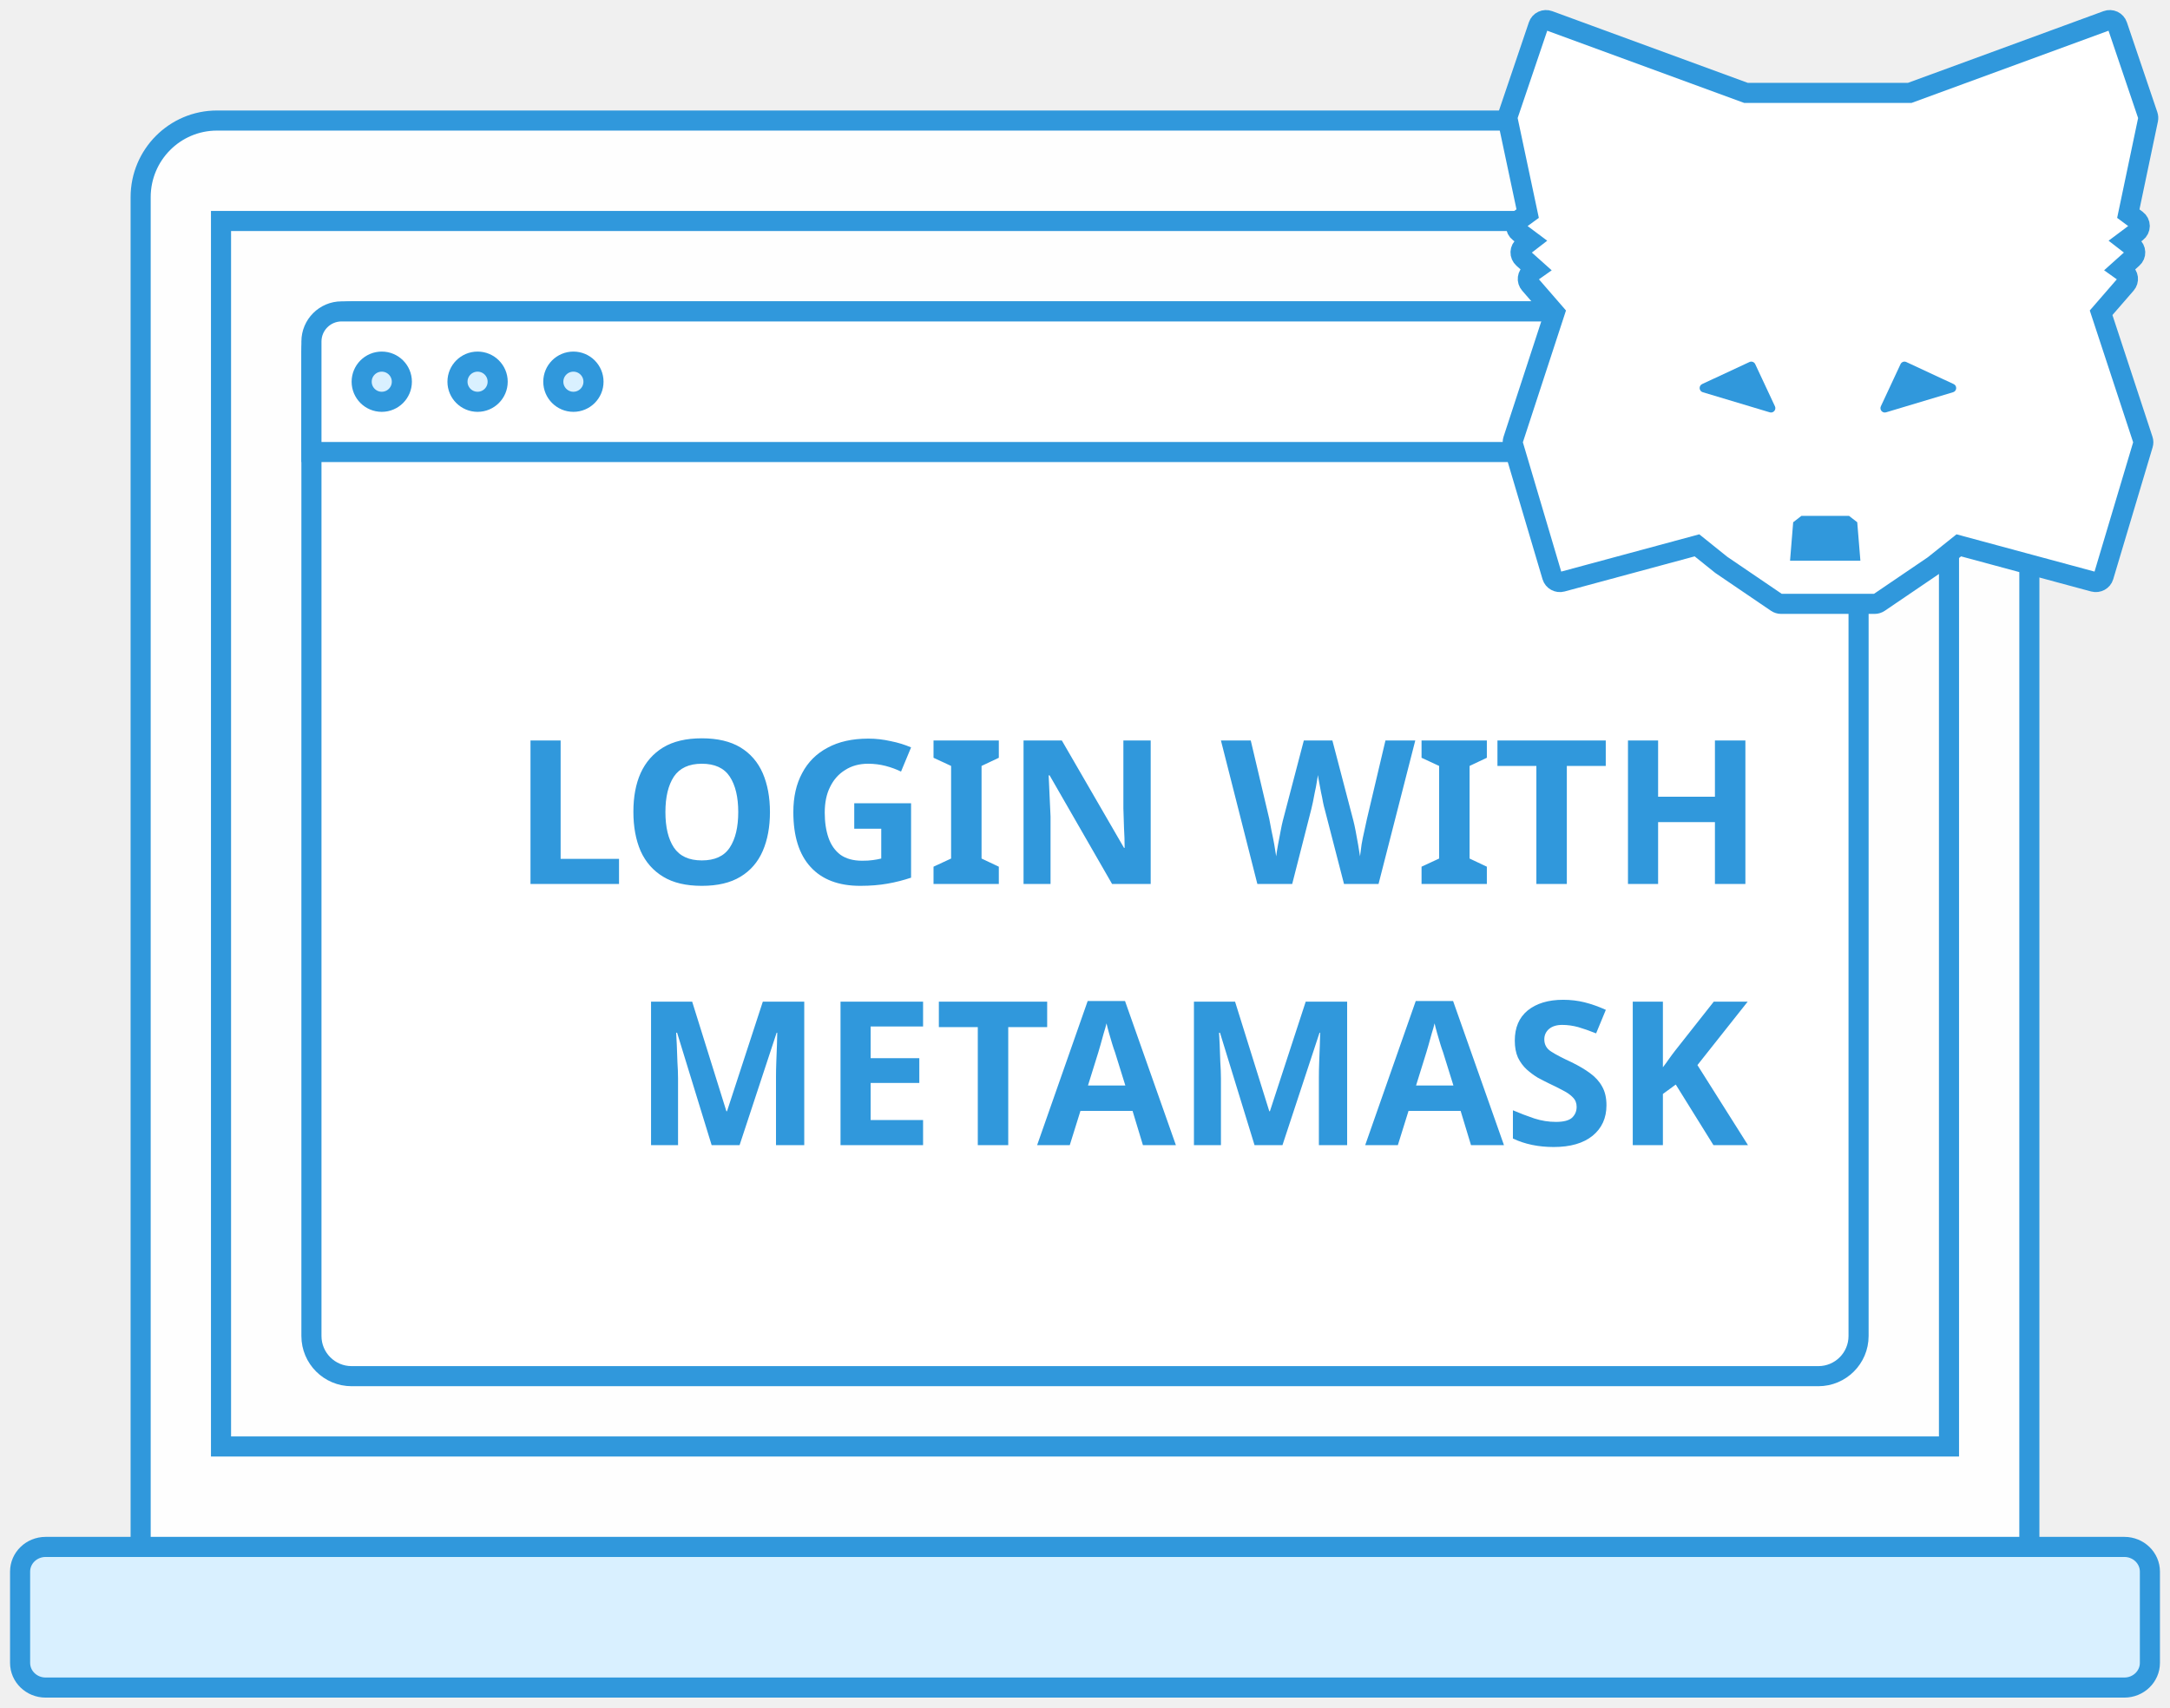
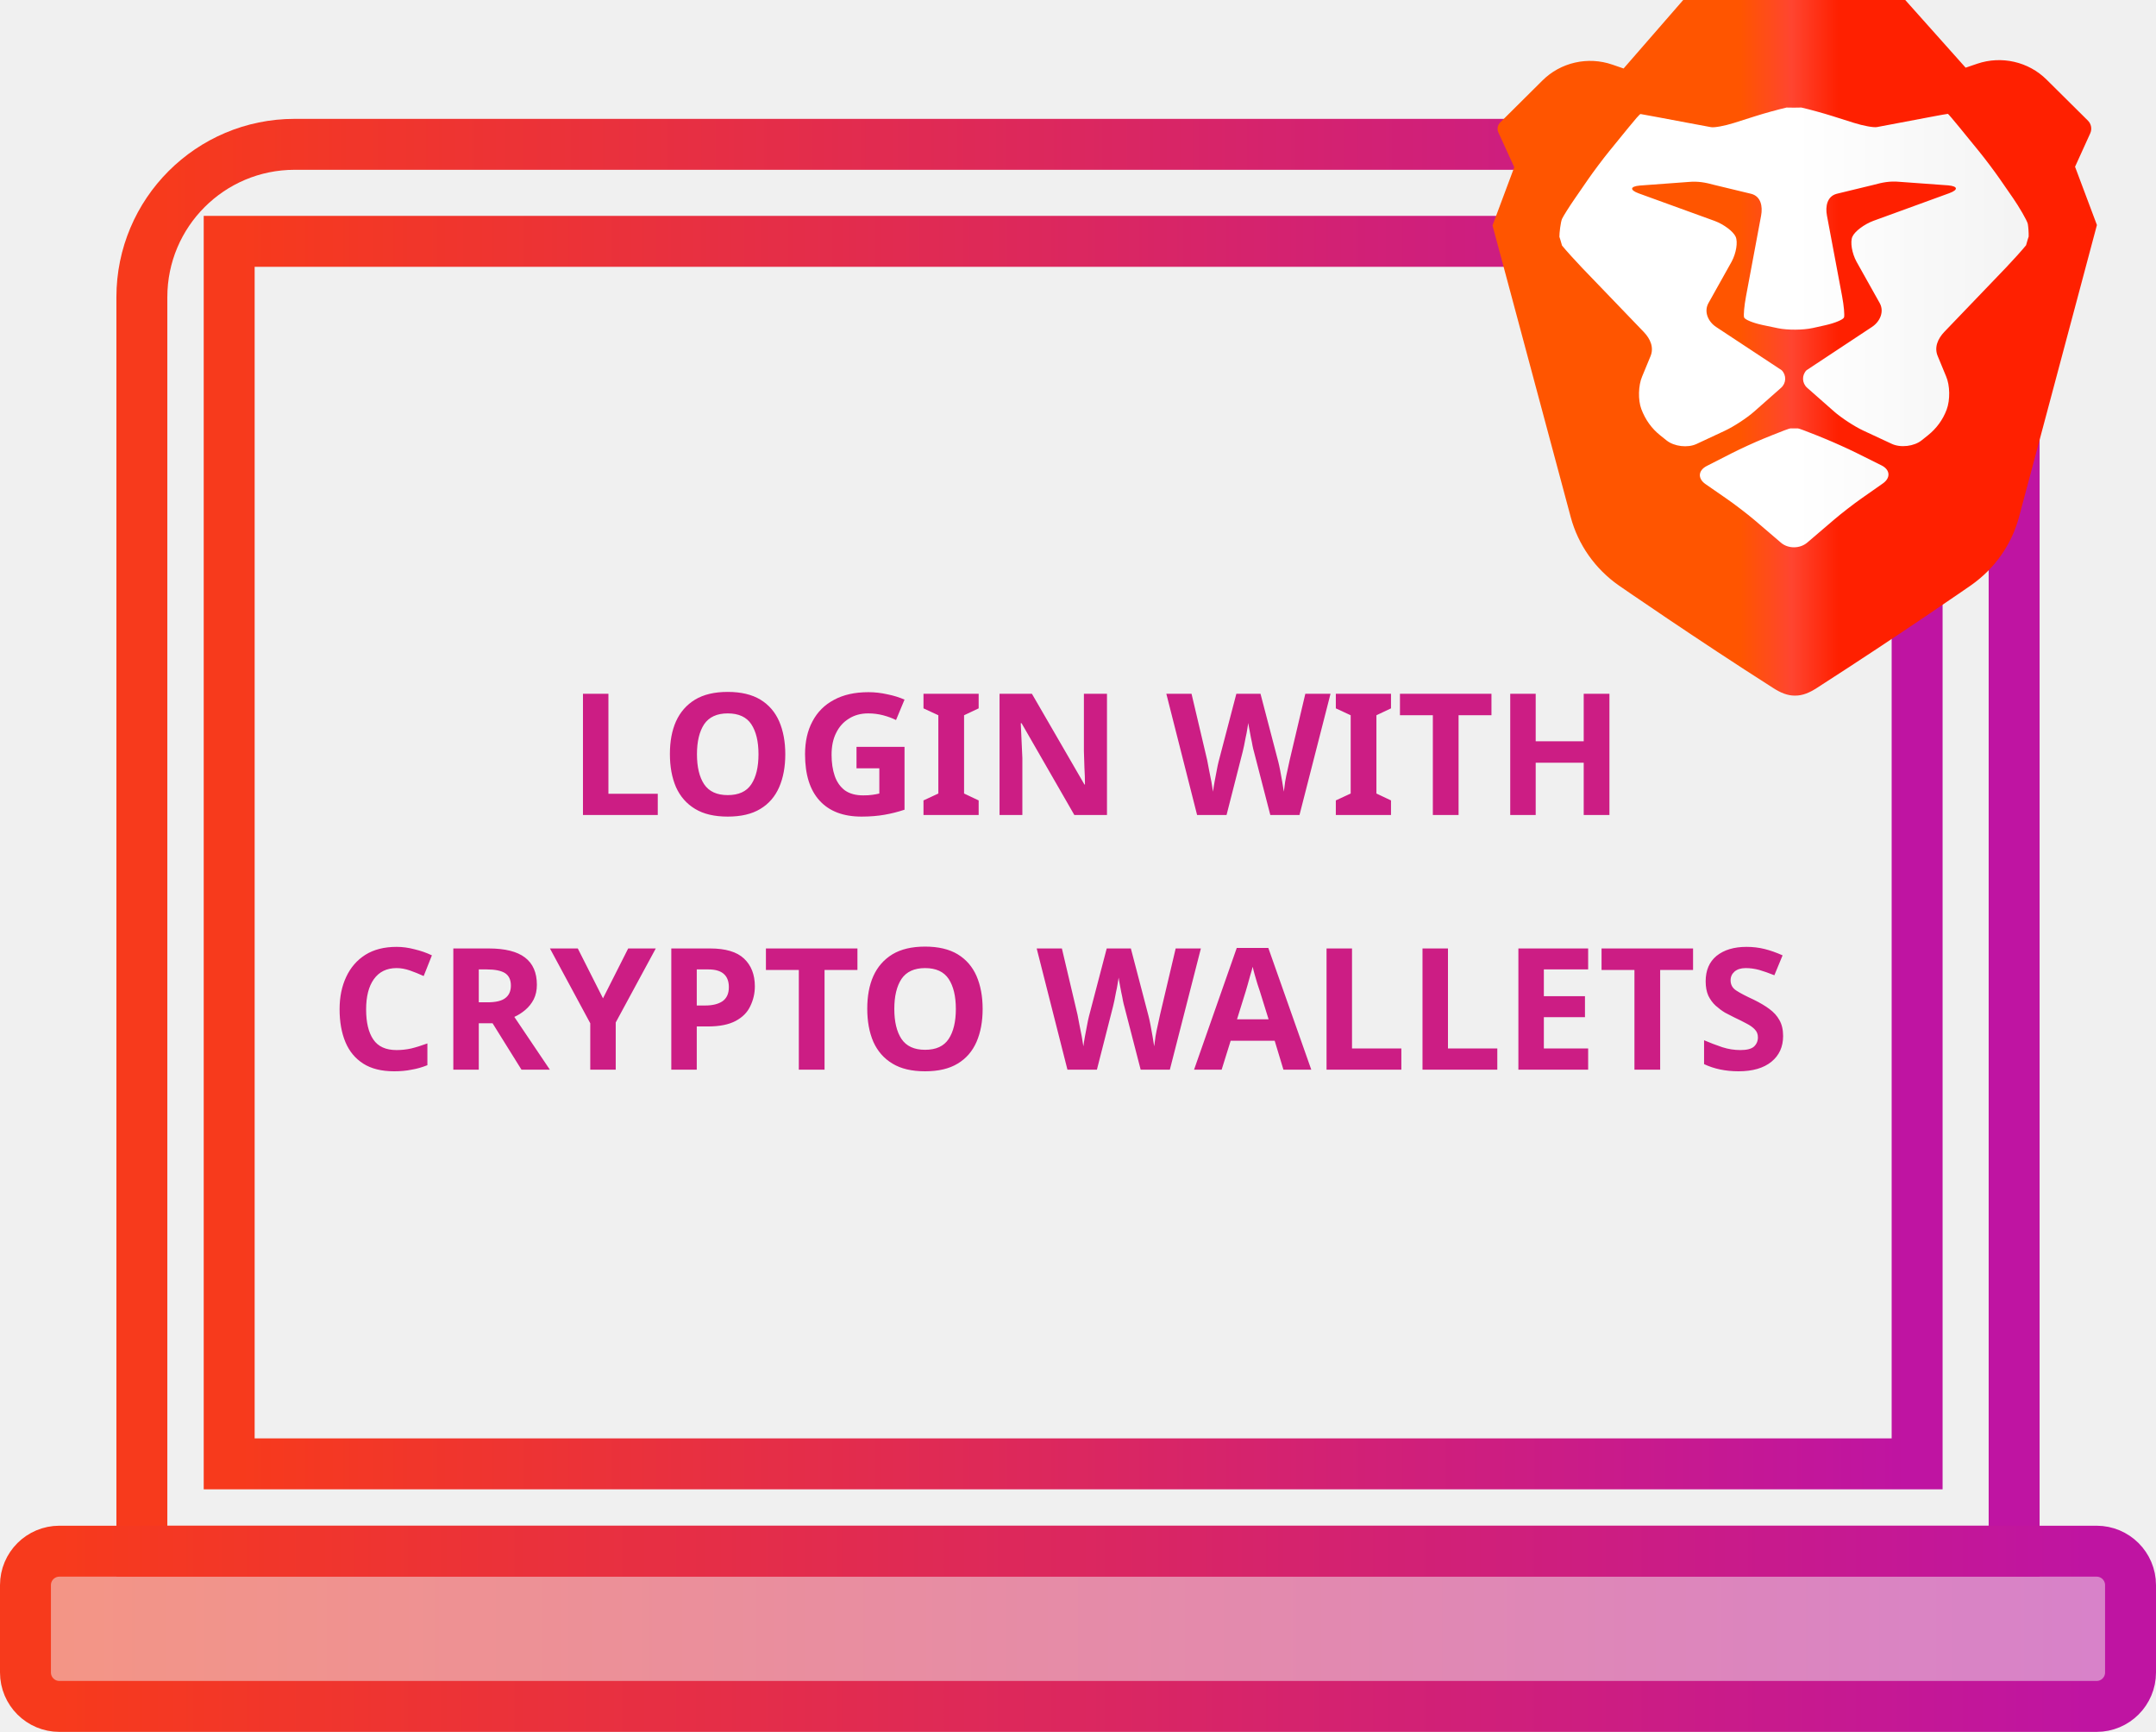
- <svg xmlns="http://www.w3.org/2000/svg" width="108px" height="85px" viewBox="0 0 108 85" version="1.1">
-   <defs />
-   <g id="Import-account" stroke="none" stroke-width="1" fill="none" fill-rule="evenodd">
-     <g id="hardware-connect" transform="translate(-457, -1057)">
-       <g id="Group-11" transform="translate(356, 929)">
-         <g id="use-dapps" transform="translate(102, 129)">
-           <g id="Group-3">
-             <path d="M96.202,83 L9.798,83 C7.701,83 6,81.292 6,79.185 L6,8.815 C6,6.708 7.701,5 9.798,5 L96.202,5 C98.3,5 100,6.708 100,8.815 L100,79.185 C100,81.292 98.3,83 96.202,83" id="Fill-12" fill="#FEFEFE" />
-             <path d="M96.202,83 L9.798,83 C7.701,83 6,81.292 6,79.185 L6,8.815 C6,6.708 7.701,5 9.798,5 L96.202,5 C98.3,5 100,6.708 100,8.815 L100,79.185 C100,81.292 98.3,83 96.202,83 Z" id="Stroke-13" stroke="#3098DC" />
-             <path d="M104.73,83 L1.27,83 C0.568,83 0,82.45 0,81.771 L0,77.229 C0,76.55 0.568,76 1.27,76 L104.73,76 C105.431,76 106,76.55 106,77.229 L106,81.771 C106,82.45 105.431,83 104.73,83" id="Fill-14" fill="#D9F0FF" />
-             <path d="M104.73,83 L1.27,83 C0.568,83 0,82.45 0,81.771 L0,77.229 C0,76.55 0.568,76 1.27,76 L104.73,76 C105.431,76 106,76.55 106,77.229 L106,81.771 C106,82.45 105.431,83 104.73,83 Z" id="Stroke-15" stroke="#3098DC" />
-             <polygon id="Fill-16" fill="#FEFEFE" points="10 71 96 71 96 10 10 10" />
-             <polygon id="Stroke-17" stroke="#3098DC" points="10 71 96 71 96 10 10 10" />
-             <rect id="Rectangle-2" stroke="#3098DC" fill="#FFFFFF" x="14.5" y="14.5" width="77" height="53" rx="2" />
-             <path d="M14.5,21.5 L91.5,21.5 L91.5,16 C91.5,15.172 90.828,14.5 90,14.5 L16,14.5 C15.172,14.5 14.5,15.172 14.5,16 L14.5,21.5 Z" id="Rectangle-3" stroke="#3098DC" fill="#FFFFFF" />
-             <g id="Group-6" transform="translate(17, 17)" fill="#D9F0FF" stroke="#3098DC">
-               <circle id="Oval-2" cx="1" cy="1" r="1" />
-               <circle id="Oval-2" cx="5.769" cy="1" r="1" />
-               <circle id="Oval-2" cx="10.538" cy="1" r="1" />
-             </g>
-             <g id="metamask-outline" transform="translate(73, 0)">
-               <g id="Group-6">
-                 <path d="M19.299,29.058 L14.647,29.058 C14.566,29.058 14.487,29.034 14.42,28.988 L11.668,27.117 L10.457,26.145 L3.74,27.959 C3.531,28.015 3.312,27.895 3.251,27.691 L1.303,21.123 C1.281,21.048 1.282,20.969 1.306,20.895 L3.375,14.568 L2.133,13.137 C2.061,13.054 2.027,12.945 2.041,12.837 C2.054,12.729 2.113,12.63 2.204,12.566 L2.426,12.409 L1.806,11.854 C1.719,11.775 1.672,11.665 1.676,11.551 C1.68,11.435 1.736,11.329 1.828,11.258 L2.178,10.988 L1.608,10.562 C1.509,10.488 1.45,10.37 1.451,10.249 C1.453,10.126 1.512,10.01 1.613,9.937 L2.031,9.632 L1.037,4.947 C1.022,4.88 1.027,4.809 1.05,4.742 L2.566,0.268 C2.6,0.167 2.675,0.083 2.772,0.038 C2.869,-0.007 2.982,-0.012 3.083,0.025 L12.898,3.624 L21.047,3.624 L30.863,0.025 C30.963,-0.013 31.076,-0.007 31.174,0.038 C31.272,0.084 31.346,0.167 31.38,0.268 L32.896,4.744 C32.918,4.808 32.923,4.878 32.909,4.946 L31.925,9.634 L32.337,9.939 C32.437,10.013 32.494,10.126 32.495,10.249 C32.495,10.37 32.437,10.487 32.339,10.561 L31.769,10.988 L32.118,11.258 C32.21,11.329 32.265,11.436 32.269,11.551 C32.274,11.666 32.227,11.776 32.14,11.853 L31.52,12.409 L31.742,12.567 C31.832,12.63 31.891,12.729 31.905,12.837 C31.918,12.945 31.884,13.055 31.812,13.138 L30.571,14.568 L32.652,20.893 C32.677,20.967 32.678,21.046 32.656,21.122 L30.694,27.692 C30.634,27.895 30.414,28.014 30.206,27.959 L23.488,26.145 L22.241,27.143 L19.525,28.988 C19.458,29.034 19.38,29.058 19.299,29.058 Z" id="Stroke-19" stroke="#3098DC" fill="#FFFFFF" />
-                 <polygon id="Fill-20" fill="#3098DC" points="18.024 24.677 15.657 24.677 15.246 24.995 15.09 26.909 18.591 26.909 18.434 24.995" />
-                 <path d="M20.589,17.125 L19.61,19.224 C19.531,19.394 19.689,19.578 19.868,19.524 L23.205,18.523 C23.395,18.466 23.414,18.201 23.233,18.118 L20.875,17.02 C20.767,16.97 20.64,17.017 20.589,17.125" id="Fill-21" fill="#3098DC" />
-                 <path d="M13.07,17.02 L10.715,18.117 C10.535,18.201 10.554,18.465 10.744,18.523 L14.081,19.524 C14.26,19.578 14.417,19.393 14.338,19.223 L13.356,17.124 C13.305,17.017 13.178,16.97 13.07,17.02" id="Fill-22" fill="#3098DC" />
+ <svg xmlns="http://www.w3.org/2000/svg" xmlns:xlink="http://www.w3.org/1999/xlink" width="127px" height="102px" viewBox="0 0 127 102" version="1.1">
+   <defs>
+     <linearGradient x1="98.682%" y1="50.222%" x2="1.318%" y2="50.222%" id="linearGradient-1">
+       <stop stop-color="#BF14A2" offset="0%" />
+       <stop stop-color="#F73A1C" offset="100%" />
+     </linearGradient>
+     <linearGradient x1="98.682%" y1="50.222%" x2="1.318%" y2="50.222%" id="linearGradient-2">
+       <stop stop-color="#BF14A2" offset="0%" />
+       <stop stop-color="#F73A1C" offset="100%" />
+     </linearGradient>
+     <linearGradient x1="98.682%" y1="50.222%" x2="1.318%" y2="50.222%" id="linearGradient-3">
+       <stop stop-color="#BF14A2" offset="0%" />
+       <stop stop-color="#F73A1C" offset="100%" />
+     </linearGradient>
+     <linearGradient x1="0%" y1="50.706%" x2="100%" y2="50.706%" id="linearGradient-4">
+       <stop stop-color="#FF5500" offset="0%" />
+       <stop stop-color="#FF5500" offset="40.988%" />
+       <stop stop-color="#FF4530" offset="49.434%" />
+       <stop stop-color="#FF2000" offset="57.237%" />
+       <stop stop-color="#FF2000" offset="100%" />
+     </linearGradient>
+     <polygon id="path-5" points="0 0.075 27.642 0.075 27.642 20.025 0 20.025" />
+     <linearGradient x1="50%" y1="100%" x2="96.767%" y2="100%" id="linearGradient-7">
+       <stop stop-color="#FFFFFF" offset="0%" />
+       <stop stop-color="#F4F4F4" offset="100%" />
+     </linearGradient>
+   </defs>
+   <g id="MM-Assets" stroke="none" stroke-width="1" fill="none" fill-rule="evenodd">
+     <g id="Artboard" transform="translate(-224, -525)">
+       <g id="login-with-cryptowallets" transform="translate(225.5, 525)">
+         <text id="LOGIN-WITH-CRYPTO-WA" font-family="Poppins-Bold, Poppins" font-size="10" font-weight="bold" fill="#CC1D84">
+           <tspan x="31.935" y="48">LOGIN WITH</tspan>
+           <tspan x="17.925" y="63">CRYPTO WALLETS</tspan>
+         </text>
+         <path d="M15.857,8.5 L108.143,8.5 C113.113,8.5 117.143,12.529 117.143,17.5 L117.143,91.357 L117.143,91.357 L6.857,91.357 L6.857,17.5 C6.857,12.529 10.887,8.5 15.857,8.5 Z" id="Rectangle" stroke="url(#linearGradient-1)" stroke-width="3" />
+         <rect id="Rectangle" stroke="url(#linearGradient-2)" stroke-width="3" fill-opacity="0.5" fill="url(#linearGradient-2)" x="0" y="91.357" width="124" height="9.143" rx="2" />
+         <rect id="Rectangle" stroke="url(#linearGradient-3)" stroke-width="3" x="12" y="14.214" width="99.429" height="72" />
+         <g id="Full-Color/logos/brave" transform="translate(83, -0)">
+           <g id="Group-2" transform="translate(3.416667, 0)">
+             <path d="M35.603,13.252 L34.315,9.821 L35.21,7.851 C35.325,7.597 35.27,7.299 35.071,7.102 L32.635,4.686 C31.57,3.631 29.981,3.268 28.55,3.754 L27.869,3.986 L24.312,-1.24344979e-14 L19.08,-1.24344979e-14 L15.763,-1.24344979e-14 L11.233,-1.24344979e-14 L7.722,4.034 L7.06,3.806 C5.616,3.307 4.007,3.674 2.935,4.747 L0.457,7.208 C0.298,7.365 0.254,7.602 0.347,7.804 L1.282,9.849 L4.35578918e-05,13.278 L0.83,16.369 L4.609,30.459 C5.044,32.084 6.047,33.506 7.441,34.481 C7.441,34.481 12.03,37.654 16.558,40.536 C16.956,40.789 17.372,40.975 17.819,40.968 C18.266,40.974 18.682,40.789 19.08,40.534 C24.165,37.266 28.189,34.468 28.189,34.468 C29.582,33.492 30.583,32.068 31.016,30.442 L34.778,16.347 L35.603,13.252 Z" id="Fill-1" fill="url(#linearGradient-4)" />
+             <g id="face" transform="translate(3.940725, 6.232)">
+               <g id="Group-5" transform="translate(0, 0.026096)">
+                 <mask id="mask-6" fill="white">
+                   <use xlink:href="#path-5" />
+                 </mask>
+                 <g id="Clip-4" />
              </g>
+               <path d="M14.052,18.999 C14.102,18.999 14.58,19.175 15.114,19.391 L15.114,19.391 L15.608,19.592 C16.141,19.808 16.999,20.195 17.513,20.45 L17.513,20.45 L18.973,21.177 C19.487,21.432 19.524,21.91 19.055,22.239 L19.055,22.239 L17.81,23.112 C17.34,23.44 16.602,24.011 16.17,24.381 C15.737,24.751 15.031,25.355 14.6,25.723 C14.169,26.092 13.471,26.094 13.048,25.728 C12.625,25.362 11.925,24.762 11.491,24.396 C11.059,24.03 10.319,23.464 9.847,23.138 L9.847,23.138 L8.607,22.279 C8.135,21.953 8.169,21.473 8.68,21.212 L8.68,21.212 L10.148,20.463 C10.66,20.202 11.514,19.811 12.047,19.594 L12.047,19.594 L12.542,19.393 C13.075,19.176 13.552,18.999 13.603,18.999 L13.603,18.999 Z M14.251,0.101 C14.72,0.207 15.553,0.436 16.102,0.61 L16.102,0.61 L17.346,1.003 C17.895,1.177 18.506,1.289 18.703,1.252 C18.9,1.215 19.525,1.097 20.092,0.99 L20.092,0.99 L21.819,0.663 C22.386,0.556 22.851,0.471 22.885,0.473 C22.9,0.471 23.207,0.829 23.567,1.271 L23.567,1.271 L24.709,2.671 C25.07,3.112 25.629,3.856 25.953,4.324 L25.953,4.324 L26.733,5.451 C27.056,5.919 27.562,6.77 27.593,6.963 C27.626,7.157 27.647,7.488 27.642,7.7 L27.642,7.7 L27.583,7.883 L27.489,8.213 C27.239,8.519 26.711,9.105 26.316,9.518 L26.316,9.518 L22.683,13.304 C22.287,13.716 22.064,14.232 22.29,14.752 L22.29,14.752 L22.78,15.937 C23.005,16.456 23.027,17.317 22.811,17.894 C22.592,18.482 22.214,19.001 21.719,19.397 L21.719,19.397 L21.34,19.7 C20.893,20.058 20.101,20.152 19.579,19.909 L19.579,19.909 L17.906,19.13 C17.385,18.888 16.608,18.38 16.178,18.002 L16.178,18.002 L14.595,16.607 C14.286,16.334 14.269,15.866 14.556,15.573 L14.556,15.573 L18.412,13.023 C18.89,12.707 19.143,12.122 18.871,11.624 L18.871,11.624 L17.501,9.179 C17.229,8.68 17.12,8.017 17.259,7.706 C17.398,7.394 17.953,6.976 18.493,6.775 L18.493,6.775 L22.968,5.145 C23.508,4.945 23.479,4.738 22.905,4.685 L22.905,4.685 L20.045,4.477 C19.47,4.424 19.049,4.506 18.493,4.658 L18.493,4.658 L16.329,5.183 C15.773,5.335 15.655,5.915 15.76,6.47 L15.76,6.47 L16.653,11.216 C16.757,11.772 16.808,12.332 16.766,12.46 C16.725,12.589 16.23,12.796 15.667,12.921 L15.667,12.921 L14.927,13.086 C14.364,13.211 13.442,13.216 12.878,13.099 L12.878,13.099 L11.982,12.912 C11.418,12.794 10.922,12.592 10.879,12.464 C10.838,12.336 10.888,11.775 10.992,11.22 L10.992,11.22 L11.88,6.473 C11.984,5.917 11.866,5.338 11.31,5.186 L11.31,5.186 L9.145,4.664 C8.589,4.512 8.167,4.432 7.593,4.485 L7.593,4.485 L4.733,4.696 C4.158,4.749 4.13,4.956 4.67,5.156 L4.67,5.156 L9.148,6.781 C9.687,6.981 10.243,7.399 10.382,7.71 C10.522,8.021 10.414,8.683 10.143,9.182 L10.143,9.182 L8.775,11.628 C8.504,12.127 8.757,12.712 9.236,13.028 L9.236,13.028 L13.095,15.574 C13.383,15.866 13.366,16.335 13.057,16.608 L13.057,16.608 L11.475,18.005 C11.047,18.384 10.27,18.892 9.749,19.135 L9.749,19.135 L8.077,19.916 C7.556,20.159 6.764,20.066 6.316,19.71 L6.316,19.71 L5.937,19.407 C5.441,19.012 5.063,18.493 4.825,17.858 C4.626,17.327 4.647,16.468 4.871,15.947 L4.871,15.947 L5.36,14.763 C5.585,14.242 5.361,13.726 4.965,13.315 L4.965,13.315 L1.328,9.533 C0.933,9.121 0.404,8.535 0.154,8.23 L0.154,8.23 L0.059,7.9 L0,7.716 C-0.005,7.505 0.072,6.831 0.159,6.649 C0.247,6.467 0.583,5.935 0.906,5.467 L0.906,5.467 L1.685,4.338 C2.008,3.87 2.567,3.126 2.926,2.684 L2.926,2.684 L4.067,1.283 C4.426,0.841 4.733,0.481 4.779,0.484 C4.781,0.481 5.247,0.566 5.813,0.673 L5.813,0.673 L7.541,0.998 C8.108,1.104 8.733,1.221 8.931,1.257 C9.128,1.294 9.739,1.181 10.288,1.007 L10.288,1.007 L11.531,0.613 C12.08,0.438 12.913,0.208 13.382,0.102 L13.382,0.102 L13.816,0.108 Z" id="Combined-Shape" fill="url(#linearGradient-7)" />
            </g>
          </g>
-           <text id="LOGIN-WITH-METAMASK" font-family="RobotoMono-Bold, Roboto Mono" font-size="10" font-weight="bold" fill="#3098DC">
-             <tspan x="24.495" y="43">LOGIN WITH </tspan>
-             <tspan x="30.496" y="56">METAMASK</tspan>
-           </text>
        </g>
      </g>
    </g>
  </g>
</svg>
